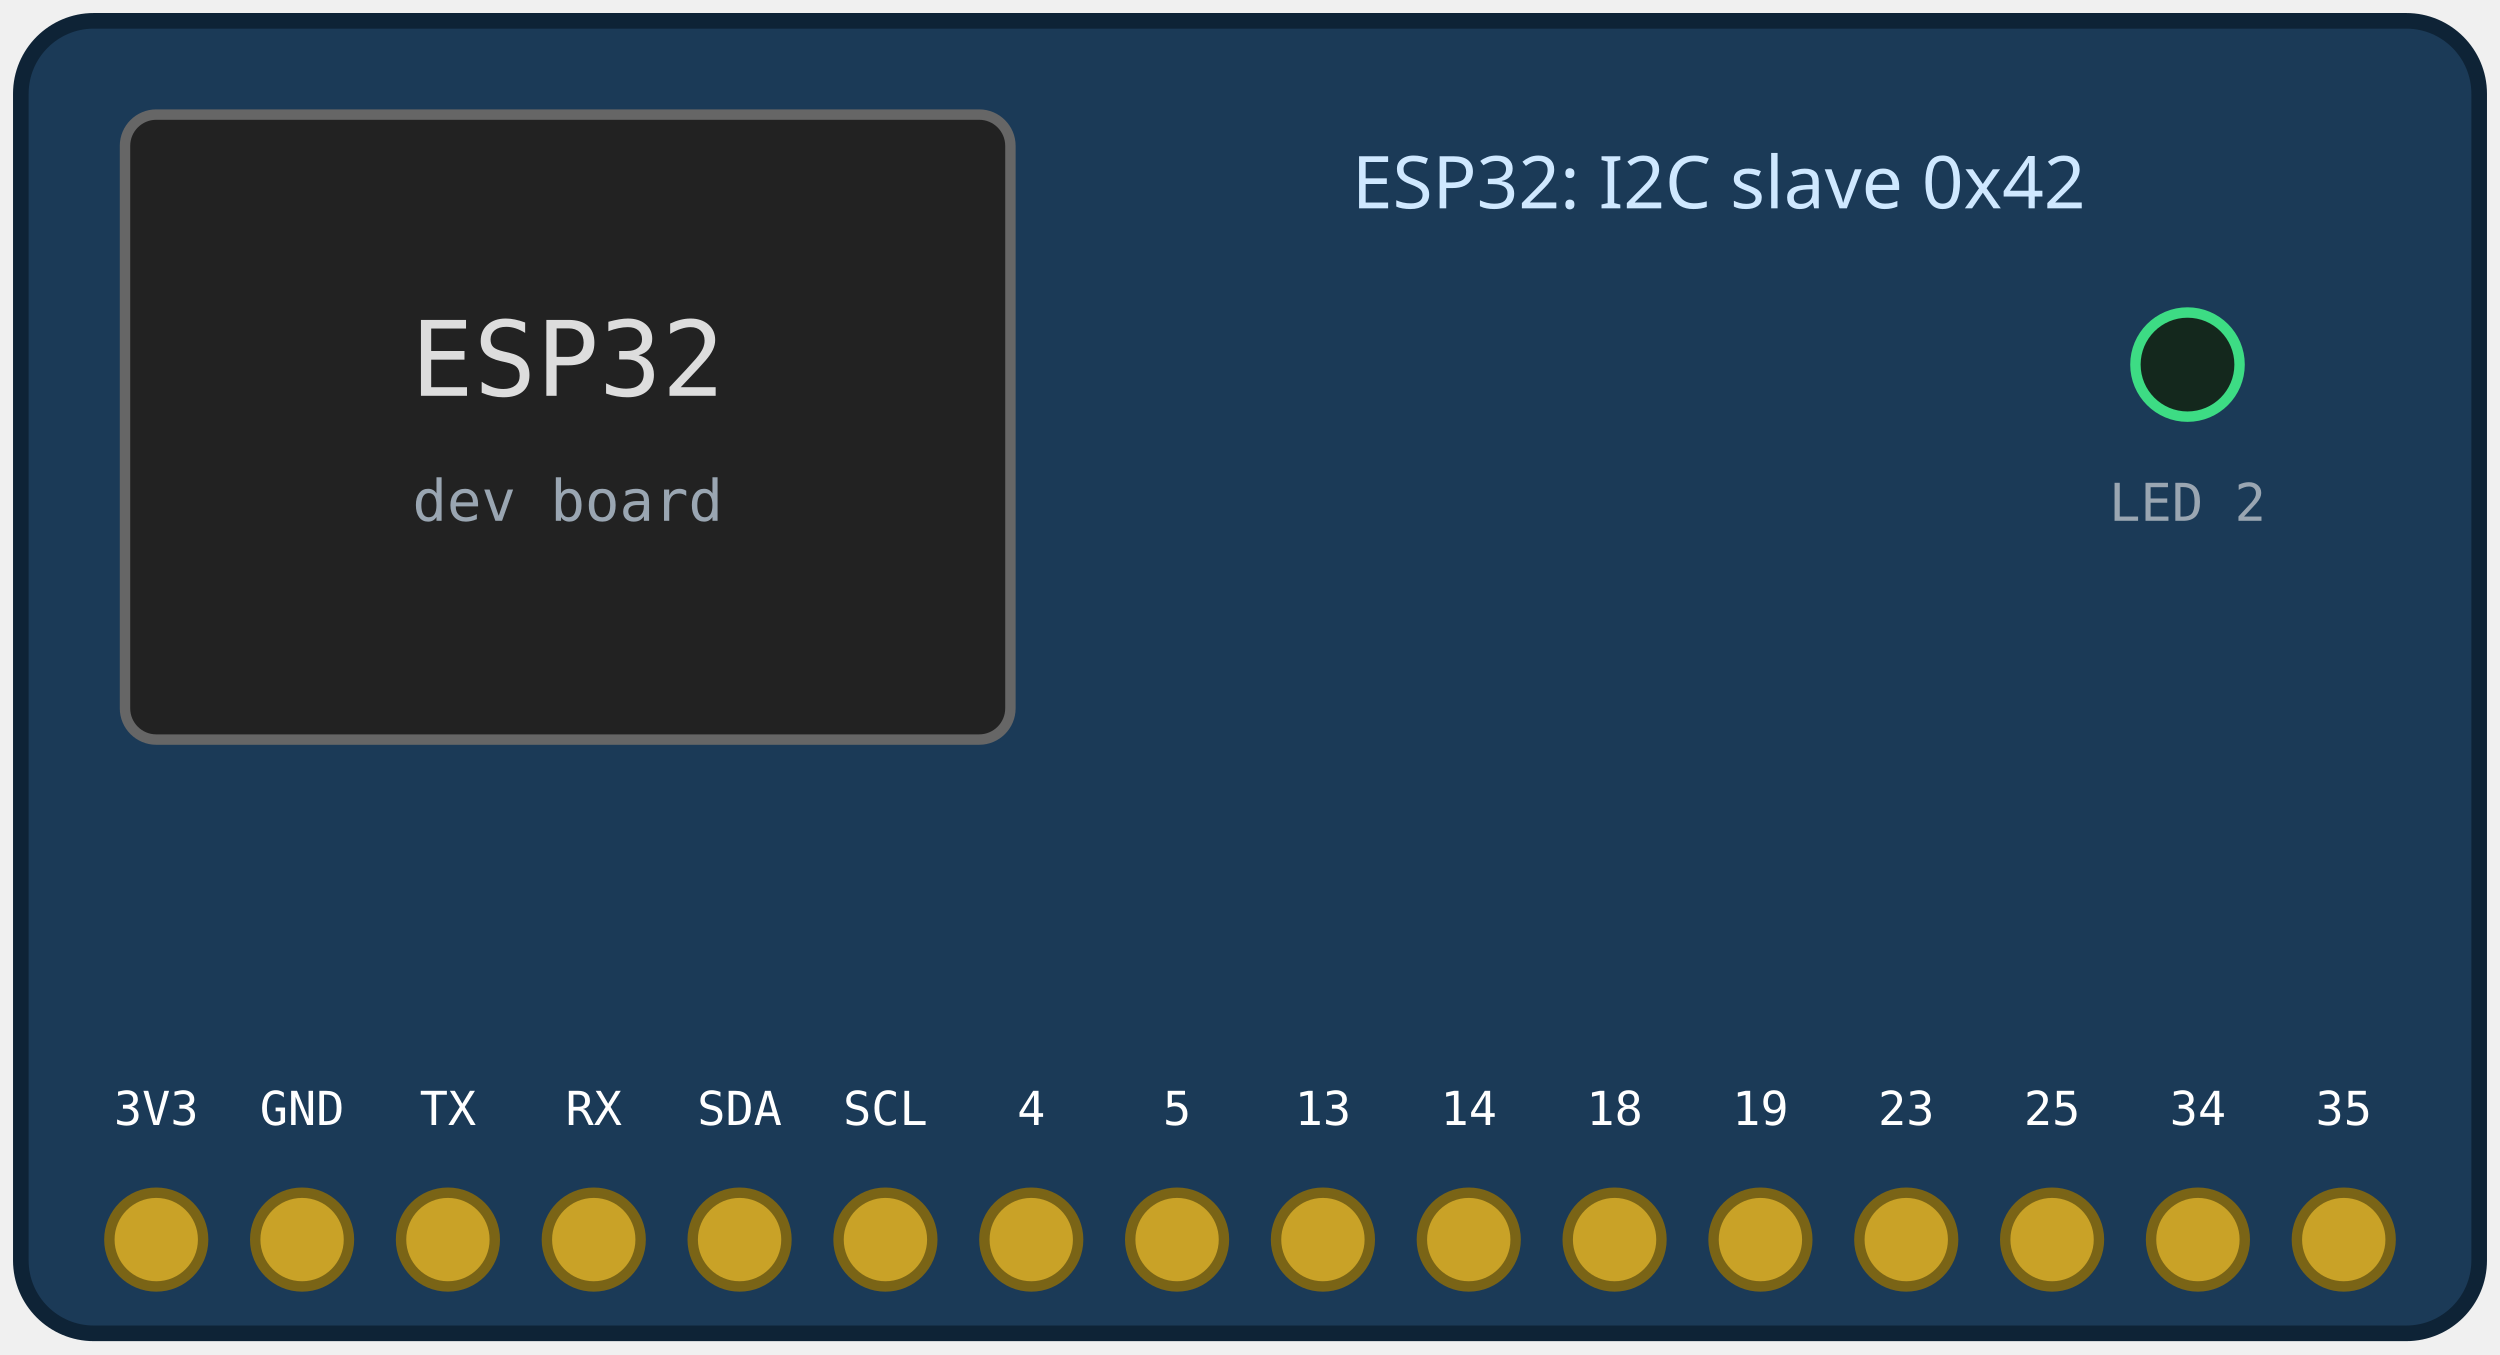
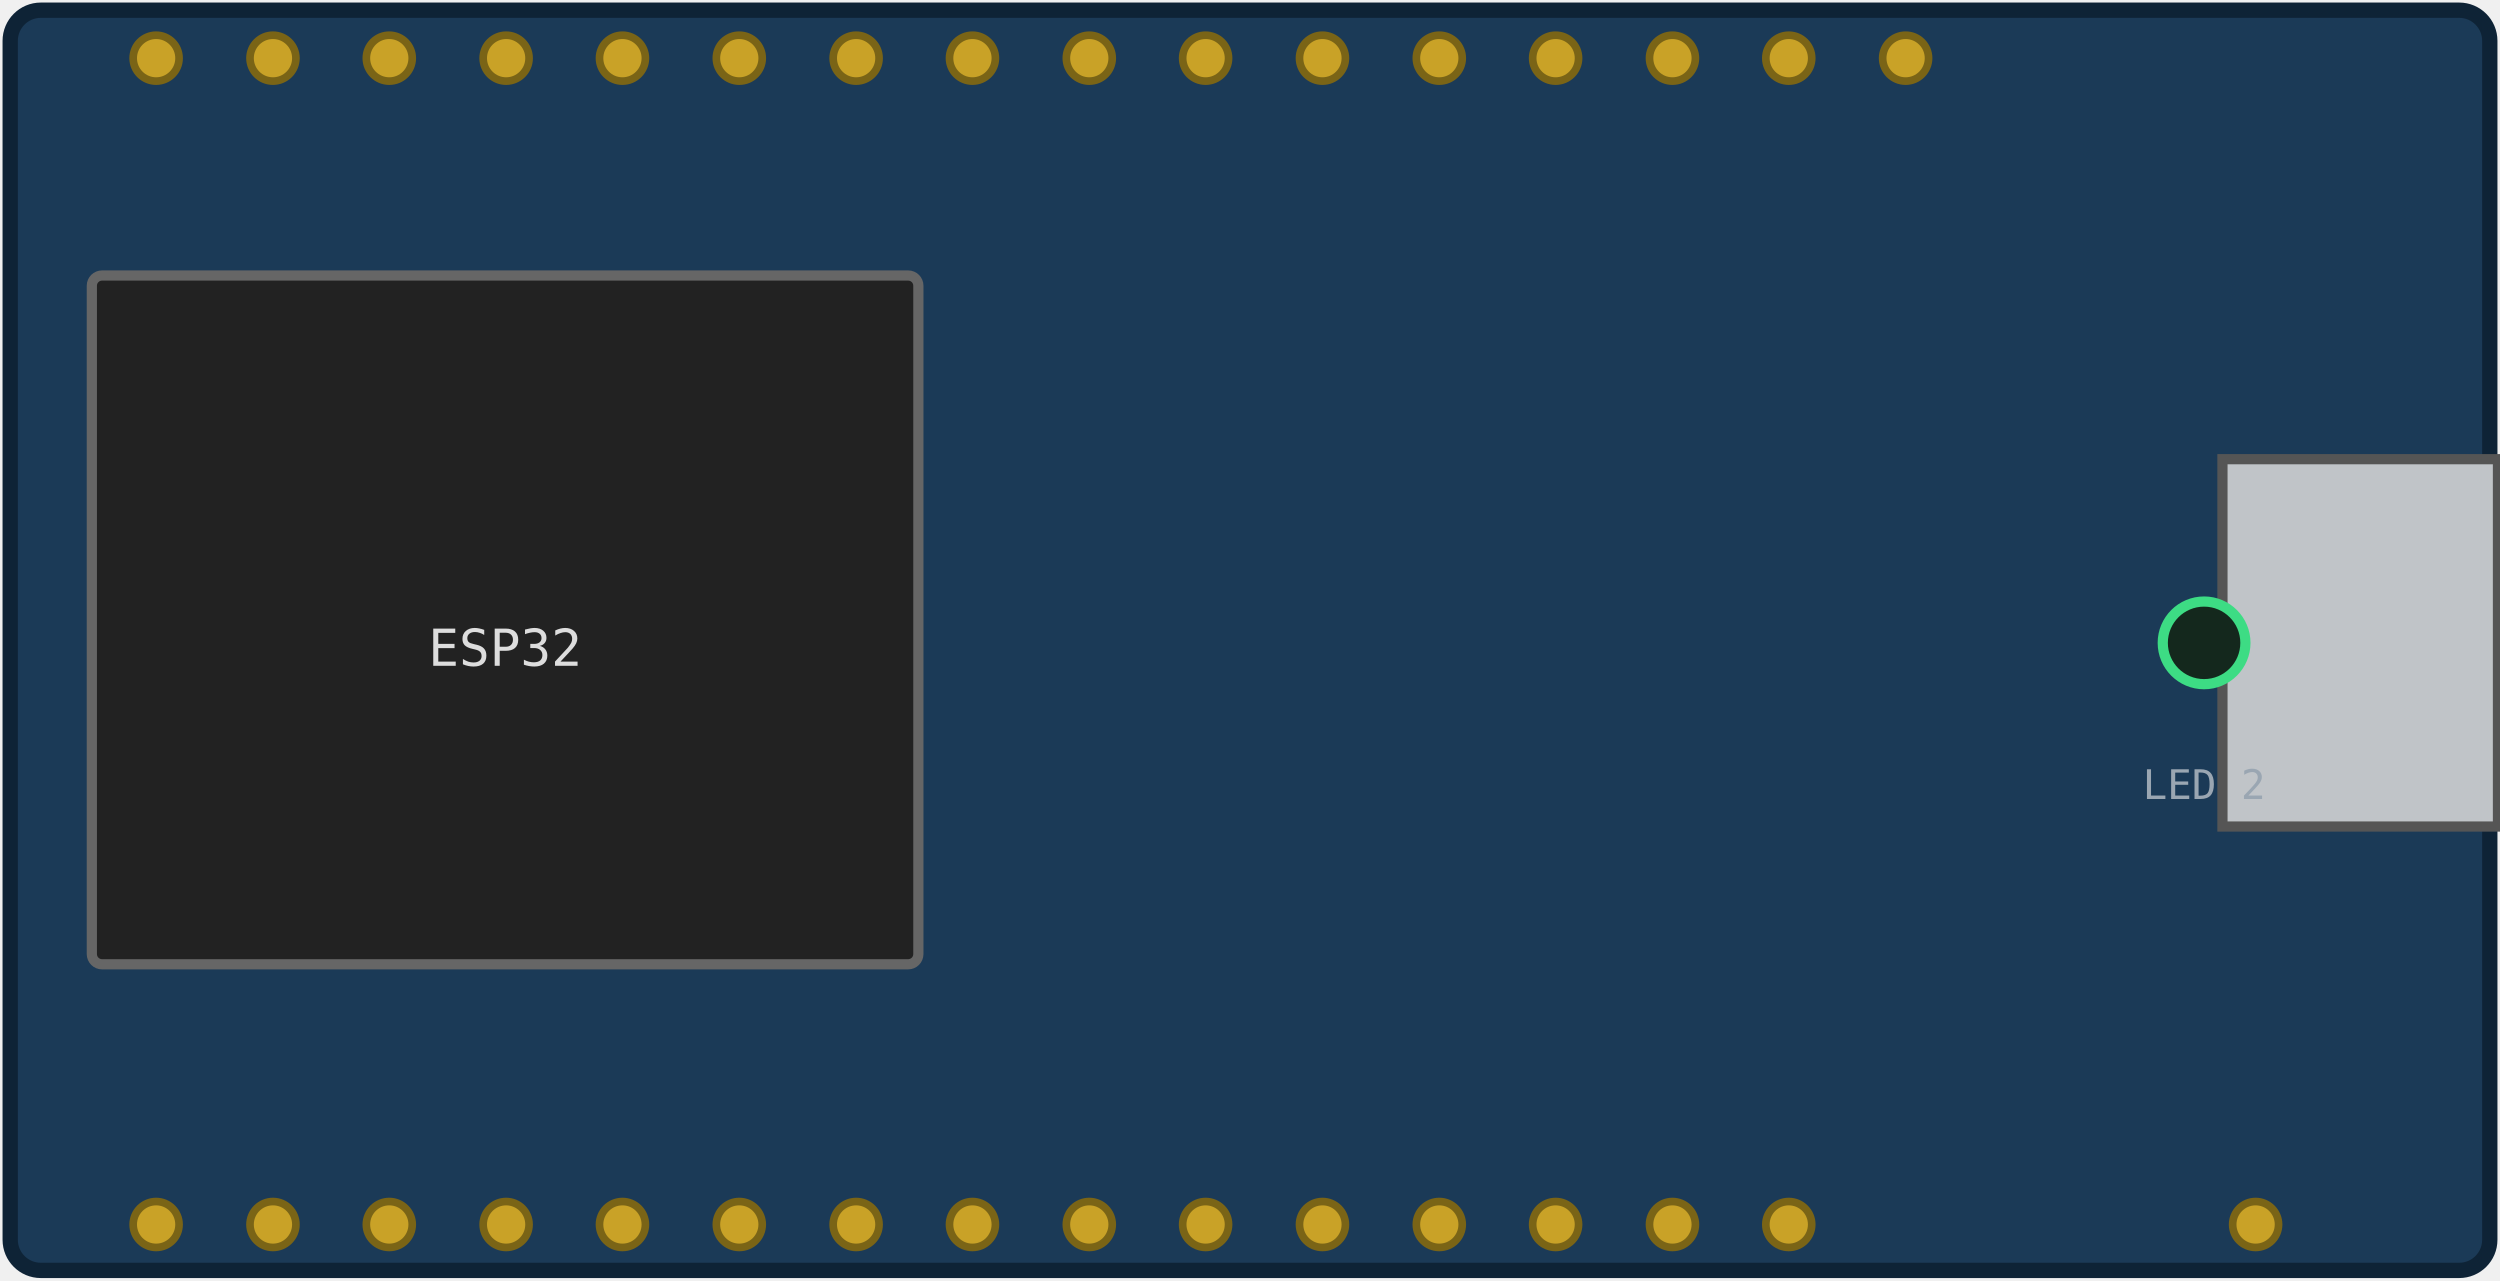
- <svg xmlns="http://www.w3.org/2000/svg" width="480" height="260" viewBox="0 0 480 260">
-   <rect x="4" y="4" width="472" height="252" rx="14" fill="#1b3a57" stroke="#0e2336" stroke-width="3" />
-   <rect x="24" y="22" width="170" height="120" rx="6" fill="#222" stroke="#666" stroke-width="2" />
-   <text x="109" y="76" font-family="monospace" font-size="20" fill="#ddd" text-anchor="middle">ESP32</text>
-   <text x="109" y="100" font-family="monospace" font-size="11" fill="#9aa6b2" text-anchor="middle">dev board</text>
-   <text x="330" y="40" font-family="sans-serif" font-size="14" fill="#cfe8ff" text-anchor="middle">ESP32: I2C slave 0x42</text>
-   <circle cx="420" cy="70" r="10" fill="#14281d" stroke="#3ddc84" stroke-width="2" />
-   <text x="420" y="100" font-family="monospace" font-size="10" fill="#9aa6b2" text-anchor="middle">LED 2</text>
-   <g font-family="monospace" font-size="9" fill="#fff" text-anchor="middle">
-     <circle cx="30" cy="238" r="9" fill="#c9a227" stroke="#7a6416" stroke-width="2" />
-     <text x="30" y="216">3V3</text>
-     <circle cx="58" cy="238" r="9" fill="#c9a227" stroke="#7a6416" stroke-width="2" />
-     <text x="58" y="216">GND</text>
-     <circle cx="86" cy="238" r="9" fill="#c9a227" stroke="#7a6416" stroke-width="2" />
-     <text x="86" y="216">TX</text>
-     <circle cx="114" cy="238" r="9" fill="#c9a227" stroke="#7a6416" stroke-width="2" />
-     <text x="114" y="216">RX</text>
-     <circle cx="142" cy="238" r="9" fill="#c9a227" stroke="#7a6416" stroke-width="2" />
-     <text x="142" y="216">SDA</text>
-     <circle cx="170" cy="238" r="9" fill="#c9a227" stroke="#7a6416" stroke-width="2" />
-     <text x="170" y="216">SCL</text>
-     <circle cx="198" cy="238" r="9" fill="#c9a227" stroke="#7a6416" stroke-width="2" />
-     <text x="198" y="216">4</text>
-     <circle cx="226" cy="238" r="9" fill="#c9a227" stroke="#7a6416" stroke-width="2" />
-     <text x="226" y="216">5</text>
-     <circle cx="254" cy="238" r="9" fill="#c9a227" stroke="#7a6416" stroke-width="2" />
-     <text x="254" y="216">13</text>
-     <circle cx="282" cy="238" r="9" fill="#c9a227" stroke="#7a6416" stroke-width="2" />
-     <text x="282" y="216">14</text>
-     <circle cx="310" cy="238" r="9" fill="#c9a227" stroke="#7a6416" stroke-width="2" />
-     <text x="310" y="216">18</text>
-     <circle cx="338" cy="238" r="9" fill="#c9a227" stroke="#7a6416" stroke-width="2" />
-     <text x="338" y="216">19</text>
-     <circle cx="366" cy="238" r="9" fill="#c9a227" stroke="#7a6416" stroke-width="2" />
-     <text x="366" y="216">23</text>
-     <circle cx="394" cy="238" r="9" fill="#c9a227" stroke="#7a6416" stroke-width="2" />
-     <text x="394" y="216">25</text>
-     <circle cx="422" cy="238" r="9" fill="#c9a227" stroke="#7a6416" stroke-width="2" />
-     <text x="422" y="216">34</text>
-     <circle cx="450" cy="238" r="9" fill="#c9a227" stroke="#7a6416" stroke-width="2" />
-     <text x="450" y="216">35</text>
-   </g>
+ <svg xmlns="http://www.w3.org/2000/svg" width="490" height="251" viewBox="0 0 490 251">
+   <rect x="2" y="2" width="486" height="247" rx="6" fill="#1b3a57" stroke="#0e2336" stroke-width="3" />
+   <rect x="18" y="54" width="162" height="135" rx="2" fill="#222" stroke="#666" stroke-width="2" />
+   <text x="99" y="130.5" font-family="monospace" font-size="10" fill="#ddd" text-anchor="middle">ESP32</text>
+   <rect x="435.6" y="90" width="54" height="72" fill="#c0c4c8" stroke="#555" stroke-width="2" />
+   <circle cx="432" cy="126" r="8.1" fill="#14281d" stroke="#3ddc84" stroke-width="2" />
+   <text x="432" y="156.6" font-family="monospace" font-size="8" fill="#9aa6b2" text-anchor="middle">LED 2</text>
+   <circle cx="30.6" cy="240" r="4.5" fill="#c9a227" stroke="#7a6416" stroke-width="1.5" />
+   <circle cx="53.5" cy="240" r="4.5" fill="#c9a227" stroke="#7a6416" stroke-width="1.5" />
+   <circle cx="76.3" cy="240" r="4.5" fill="#c9a227" stroke="#7a6416" stroke-width="1.5" />
+   <circle cx="99.2" cy="240" r="4.5" fill="#c9a227" stroke="#7a6416" stroke-width="1.5" />
+   <circle cx="122" cy="240" r="4.5" fill="#c9a227" stroke="#7a6416" stroke-width="1.5" />
+   <circle cx="144.9" cy="240" r="4.5" fill="#c9a227" stroke="#7a6416" stroke-width="1.5" />
+   <circle cx="167.8" cy="240" r="4.5" fill="#c9a227" stroke="#7a6416" stroke-width="1.5" />
+   <circle cx="190.6" cy="240" r="4.5" fill="#c9a227" stroke="#7a6416" stroke-width="1.5" />
+   <circle cx="213.5" cy="240" r="4.5" fill="#c9a227" stroke="#7a6416" stroke-width="1.5" />
+   <circle cx="236.3" cy="240" r="4.5" fill="#c9a227" stroke="#7a6416" stroke-width="1.5" />
+   <circle cx="259.2" cy="240" r="4.5" fill="#c9a227" stroke="#7a6416" stroke-width="1.5" />
+   <circle cx="282.1" cy="240" r="4.5" fill="#c9a227" stroke="#7a6416" stroke-width="1.5" />
+   <circle cx="304.9" cy="240" r="4.5" fill="#c9a227" stroke="#7a6416" stroke-width="1.5" />
+   <circle cx="327.8" cy="240" r="4.5" fill="#c9a227" stroke="#7a6416" stroke-width="1.5" />
+   <circle cx="350.6" cy="240" r="4.5" fill="#c9a227" stroke="#7a6416" stroke-width="1.5" />
+   <circle cx="442.1" cy="240" r="4.5" fill="#c9a227" stroke="#7a6416" stroke-width="1.5" />
+   <circle cx="30.6" cy="11.4" r="4.5" fill="#c9a227" stroke="#7a6416" stroke-width="1.5" />
+   <circle cx="53.5" cy="11.4" r="4.5" fill="#c9a227" stroke="#7a6416" stroke-width="1.5" />
+   <circle cx="76.3" cy="11.4" r="4.5" fill="#c9a227" stroke="#7a6416" stroke-width="1.5" />
+   <circle cx="99.2" cy="11.4" r="4.5" fill="#c9a227" stroke="#7a6416" stroke-width="1.5" />
+   <circle cx="122" cy="11.4" r="4.5" fill="#c9a227" stroke="#7a6416" stroke-width="1.5" />
+   <circle cx="144.9" cy="11.4" r="4.5" fill="#c9a227" stroke="#7a6416" stroke-width="1.5" />
+   <circle cx="167.8" cy="11.4" r="4.5" fill="#c9a227" stroke="#7a6416" stroke-width="1.5" />
+   <circle cx="190.6" cy="11.4" r="4.5" fill="#c9a227" stroke="#7a6416" stroke-width="1.5" />
+   <circle cx="213.5" cy="11.4" r="4.5" fill="#c9a227" stroke="#7a6416" stroke-width="1.5" />
+   <circle cx="236.3" cy="11.4" r="4.5" fill="#c9a227" stroke="#7a6416" stroke-width="1.5" />
+   <circle cx="259.2" cy="11.4" r="4.5" fill="#c9a227" stroke="#7a6416" stroke-width="1.5" />
+   <circle cx="282.1" cy="11.4" r="4.5" fill="#c9a227" stroke="#7a6416" stroke-width="1.5" />
+   <circle cx="304.9" cy="11.4" r="4.5" fill="#c9a227" stroke="#7a6416" stroke-width="1.5" />
+   <circle cx="327.8" cy="11.4" r="4.5" fill="#c9a227" stroke="#7a6416" stroke-width="1.5" />
+   <circle cx="350.6" cy="11.4" r="4.5" fill="#c9a227" stroke="#7a6416" stroke-width="1.5" />
+   <circle cx="373.5" cy="11.4" r="4.5" fill="#c9a227" stroke="#7a6416" stroke-width="1.5" />
</svg>
